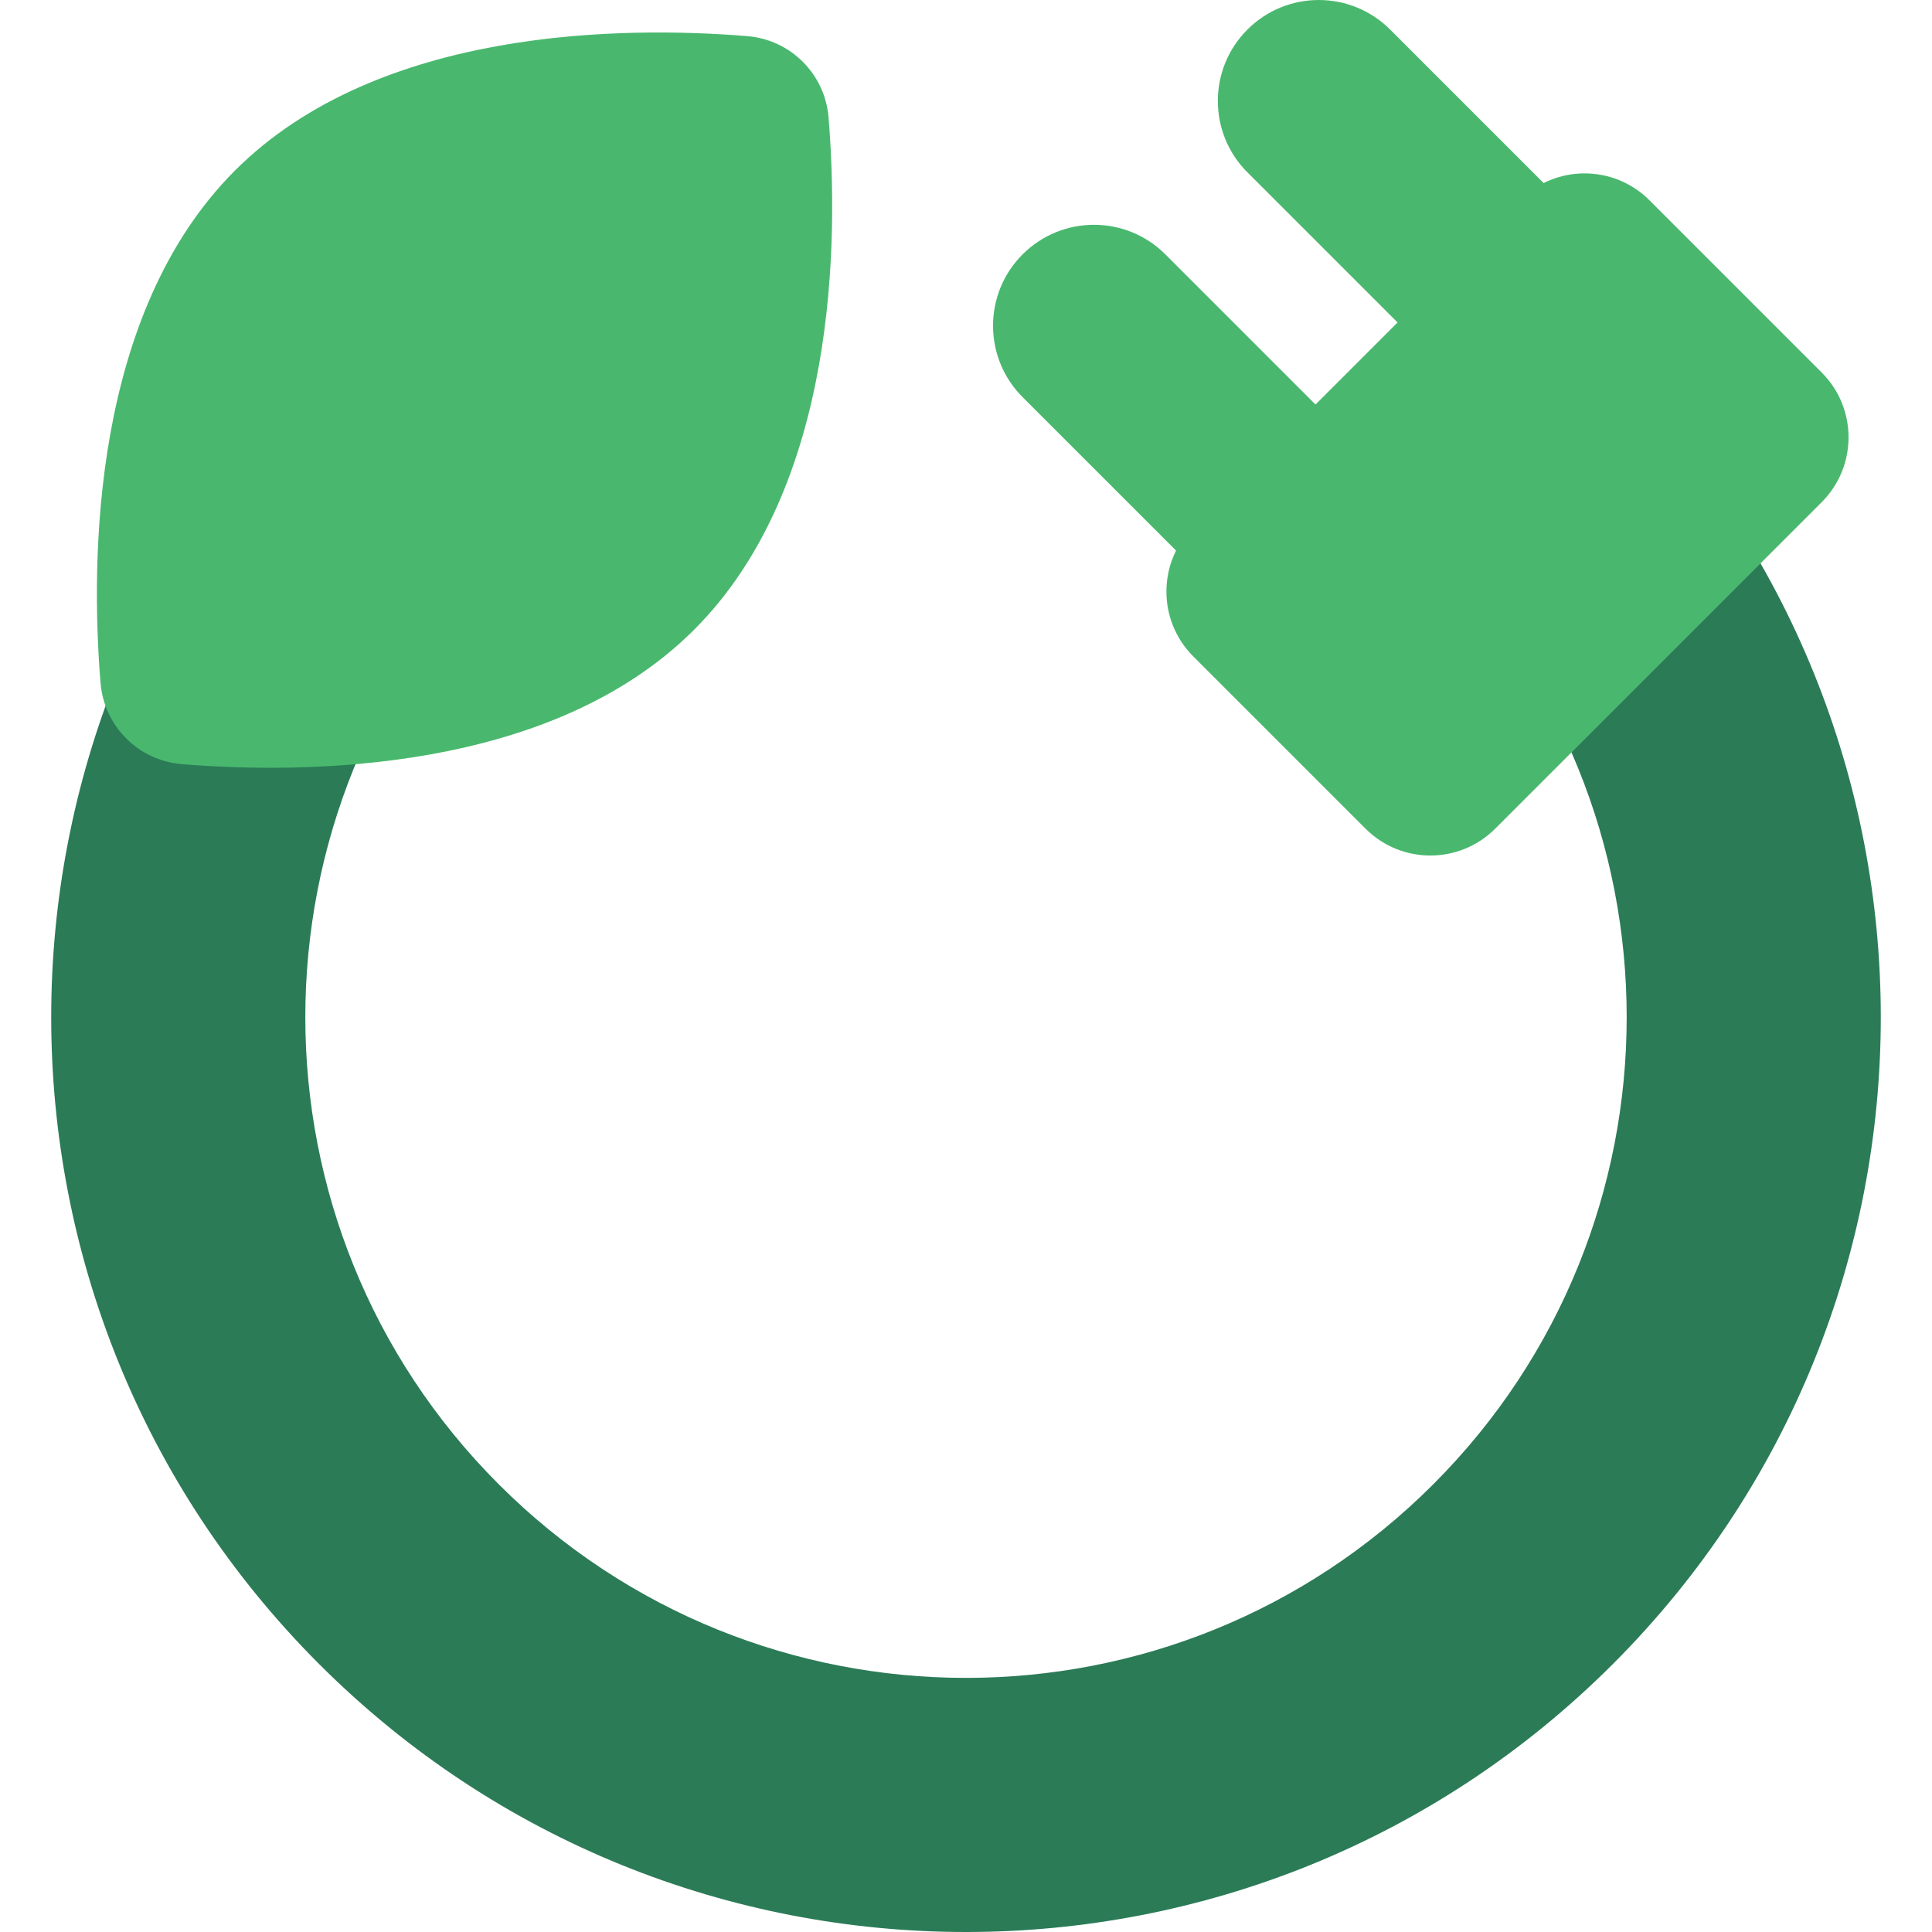
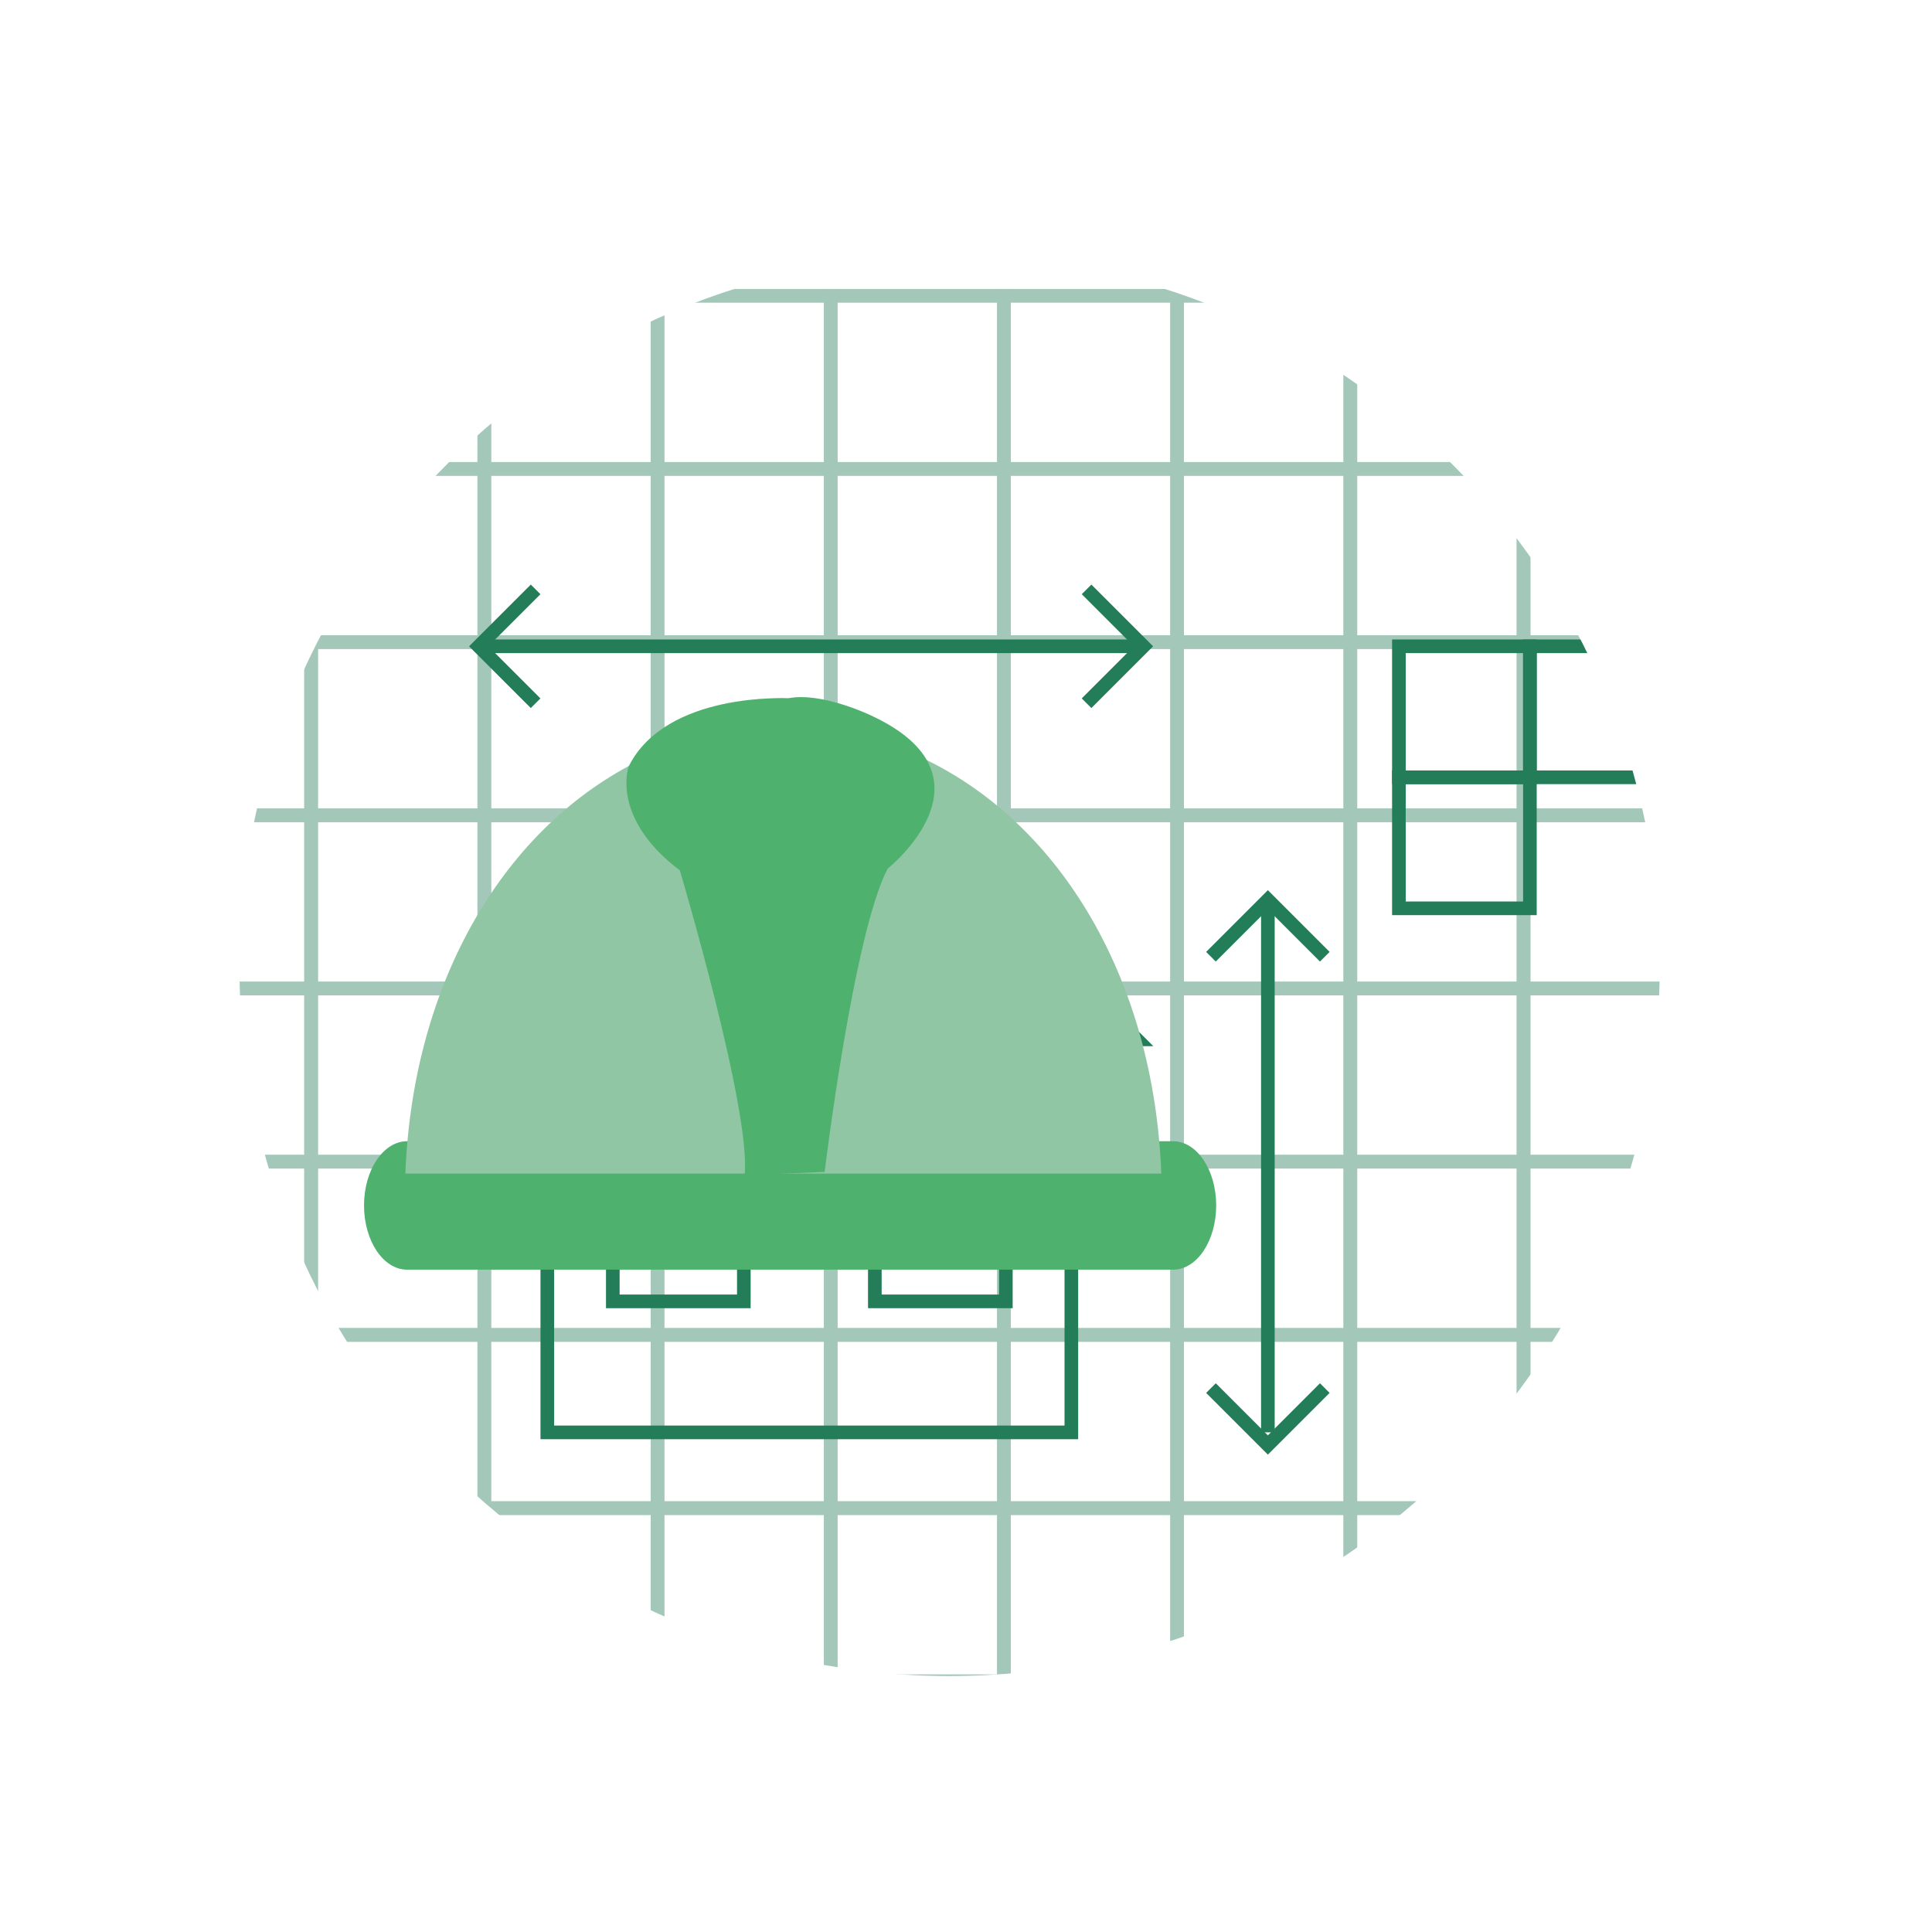
- <svg xmlns="http://www.w3.org/2000/svg" version="1.1" id="Layer_1" x="0px" y="0px" viewBox="0 0 336.67 336.67" style="enable-background:new 0 0 336.67 336.67;" xml:space="preserve">
-   <g id="XMLID_476_">
-     <path id="XMLID_35_" style="fill:#2B7B57;" d="M86.926,95.849c-44.961,44.961-44.961,117.858,0,162.819s117.858,44.961,162.819,0   s44.961-117.858,0-162.819l31.311-31.311c62.254,62.254,62.254,163.188,0,225.442s-163.188,62.254-225.442,0   s-62.254-163.188,0-225.442" />
-     <path id="XMLID_32_" style="fill:#49B86E;" d="M120.959,109.735c-25.026,25.026-68.012,25.156-89.266,23.426   c-7.568-0.616-13.56-6.607-14.176-14.176c-1.73-21.254-1.6-64.24,23.426-89.266s68.012-25.156,89.266-23.426   c7.568,0.616,13.56,6.607,14.176,14.176C146.115,41.722,145.985,84.709,120.959,109.735z" />
-     <g id="XMLID_477_">
-       <g id="XMLID_479_">
-         <g id="XMLID_481_">
-           <path id="XMLID_18_" style="fill:#49B86E;" d="M232.241,73.492l-24.877,24.877l-29.166-29.166c-6.87-6.87-6.87-18.007,0-24.877      l0,0c6.87-6.87,18.007-6.87,24.877,0L232.241,73.492z" />
+ <svg xmlns="http://www.w3.org/2000/svg" viewBox="0 0 708.662 708.662" height="708.662" width="708.662" xml:space="preserve" version="1.1" id="svg2">
+   <defs id="defs6">
+     <clipPath id="clipPath16" clipPathUnits="userSpaceOnUse">
+       <path id="path18" d="m 70.265,283.497 c 0,-115.092 93.299,-208.388 208.389,-208.388 l 0,0 c 115.089,0 208.389,93.296 208.389,208.388 l 0,0 c 0,115.09 -93.3,208.389 -208.389,208.39 l 0,0 c -115.09,0 -208.389,-93.3 -208.389,-208.39" />
+     </clipPath>
+     <clipPath id="clipPath24" clipPathUnits="userSpaceOnUse">
+       <path id="path26" d="m -12.362,482.162 613.911,0 0,-410.604 -613.911,0 0,410.604 z" />
+     </clipPath>
+     <clipPath id="clipPath282" clipPathUnits="userSpaceOnUse">
+       <path id="path284" d="m 0,566.93 566.93,0 L 566.93,0 0,0 0,566.93 Z" />
+     </clipPath>
+   </defs>
+   <g transform="matrix(1.25,0,0,-1.25,0,708.6625)" id="g10">
+     <g id="g12">
+       <g clip-path="url(#clipPath16)" id="g14">
+         <g id="g20">
+           <g id="g22" />
+           <g id="g28">
+             <g style="opacity:0.42" id="g30" clip-path="url(#clipPath24)">
+               <g id="g32" transform="translate(599.5488,73.5576)">
+                 <path id="path34" style="fill:none;stroke:#237d59;stroke-width:4;stroke-linecap:butt;stroke-linejoin:miter;stroke-miterlimit:10;stroke-dasharray:none;stroke-opacity:1" d="m 0,0 -609.911,0 0,406.604 L 0,406.604 0,0 Z" />
+               </g>
+               <path id="path36" style="fill:none;stroke:#237d59;stroke-width:4;stroke-linecap:butt;stroke-linejoin:miter;stroke-miterlimit:10;stroke-dasharray:none;stroke-opacity:1" d="m 40.468,429.336 -50.83,0 0,50.826 50.83,0 0,-50.826 z" />
+               <path id="path38" style="fill:none;stroke:#237d59;stroke-width:4;stroke-linecap:butt;stroke-linejoin:miter;stroke-miterlimit:10;stroke-dasharray:none;stroke-opacity:1" d="m 40.468,378.51 -50.83,0 0,50.827 50.83,0 0,-50.827 z" />
+               <path id="path40" style="fill:none;stroke:#237d59;stroke-width:4;stroke-linecap:butt;stroke-linejoin:miter;stroke-miterlimit:10;stroke-dasharray:none;stroke-opacity:1" d="m 40.468,327.687 -50.83,0 0,50.823 50.83,0 0,-50.823 z" />
+               <path id="path42" style="fill:none;stroke:#237d59;stroke-width:4;stroke-linecap:butt;stroke-linejoin:miter;stroke-miterlimit:10;stroke-dasharray:none;stroke-opacity:1" d="m 40.468,276.861 -50.83,0 0,50.826 50.83,0 0,-50.826 z" />
+               <path id="path44" style="fill:none;stroke:#237d59;stroke-width:4;stroke-linecap:butt;stroke-linejoin:miter;stroke-miterlimit:10;stroke-dasharray:none;stroke-opacity:1" d="m 40.468,226.034 -50.83,0 0,50.827 50.83,0 0,-50.827 z" />
+               <path id="path46" style="fill:none;stroke:#237d59;stroke-width:4;stroke-linecap:butt;stroke-linejoin:miter;stroke-miterlimit:10;stroke-dasharray:none;stroke-opacity:1" d="m 40.468,175.209 -50.83,0 0,50.825 50.83,0 0,-50.825 z" />
+               <path id="path48" style="fill:none;stroke:#237d59;stroke-width:4;stroke-linecap:butt;stroke-linejoin:miter;stroke-miterlimit:10;stroke-dasharray:none;stroke-opacity:1" d="m 40.468,124.383 -50.83,0 0,50.826 50.83,0 0,-50.826 z" />
+               <path id="path50" style="fill:none;stroke:#237d59;stroke-width:4;stroke-linecap:butt;stroke-linejoin:miter;stroke-miterlimit:10;stroke-dasharray:none;stroke-opacity:1" d="m 40.468,73.558 -50.83,0 0,50.825 50.83,0 0,-50.825 z" />
+               <path id="path52" style="fill:none;stroke:#237d59;stroke-width:4;stroke-linecap:butt;stroke-linejoin:miter;stroke-miterlimit:10;stroke-dasharray:none;stroke-opacity:1" d="m 91.293,429.336 -50.825,0 0,50.826 50.825,0 0,-50.826 z" />
+               <path id="path54" style="fill:none;stroke:#237d59;stroke-width:4;stroke-linecap:butt;stroke-linejoin:miter;stroke-miterlimit:10;stroke-dasharray:none;stroke-opacity:1" d="m 142.116,429.336 -50.823,0 0,50.826 50.823,0 0,-50.826 z" />
+               <path id="path56" style="fill:none;stroke:#237d59;stroke-width:4;stroke-linecap:butt;stroke-linejoin:miter;stroke-miterlimit:10;stroke-dasharray:none;stroke-opacity:1" d="m 192.942,429.336 -50.826,0 0,50.826 50.826,0 0,-50.826 z" />
+               <path id="path58" style="fill:none;stroke:#237d59;stroke-width:4;stroke-linecap:butt;stroke-linejoin:miter;stroke-miterlimit:10;stroke-dasharray:none;stroke-opacity:1" d="m 243.767,429.336 -50.824,0 0,50.826 50.824,0 0,-50.826 z" />
+               <path id="path60" style="fill:none;stroke:#237d59;stroke-width:4;stroke-linecap:butt;stroke-linejoin:miter;stroke-miterlimit:10;stroke-dasharray:none;stroke-opacity:1" d="m 294.596,429.336 -50.829,0 0,50.826 50.829,0 0,-50.826 z" />
+               <g id="g62" transform="translate(345.4189,480.1616)">
+                 <path id="path64" style="fill:none;stroke:#237d59;stroke-width:4;stroke-linecap:butt;stroke-linejoin:miter;stroke-miterlimit:10;stroke-dasharray:none;stroke-opacity:1" d="m 0,0 0,-50.825 -50.823,0 0,50.825 L 0,0 Z" />
+               </g>
+               <path id="path66" style="fill:none;stroke:#237d59;stroke-width:4;stroke-linecap:butt;stroke-linejoin:miter;stroke-miterlimit:10;stroke-dasharray:none;stroke-opacity:1" d="m 396.247,429.336 -50.828,0 0,50.825 50.828,0 0,-50.825 z" />
+               <path id="path68" style="fill:none;stroke:#237d59;stroke-width:4;stroke-linecap:butt;stroke-linejoin:miter;stroke-miterlimit:10;stroke-dasharray:none;stroke-opacity:1" d="m 447.074,429.336 -50.827,0 0,50.825 50.827,0 0,-50.825 z" />
+               <path id="path70" style="fill:none;stroke:#237d59;stroke-width:4;stroke-linecap:butt;stroke-linejoin:miter;stroke-miterlimit:10;stroke-dasharray:none;stroke-opacity:1" d="m 497.896,429.336 -50.821,0 0,50.825 50.821,0 0,-50.825 z" />
+               <path id="path72" style="fill:none;stroke:#237d59;stroke-width:4;stroke-linecap:butt;stroke-linejoin:miter;stroke-miterlimit:10;stroke-dasharray:none;stroke-opacity:1" d="m 548.729,429.336 -50.833,0 0,50.825 50.833,0 0,-50.825 z" />
+               <path id="path74" style="fill:none;stroke:#237d59;stroke-width:4;stroke-linecap:butt;stroke-linejoin:miter;stroke-miterlimit:10;stroke-dasharray:none;stroke-opacity:1" d="m 599.549,429.336 -50.82,0 0,50.825 50.82,0 0,-50.825 z" />
+               <path id="path76" style="fill:none;stroke:#237d59;stroke-width:4;stroke-linecap:butt;stroke-linejoin:miter;stroke-miterlimit:10;stroke-dasharray:none;stroke-opacity:1" d="m 91.293,378.51 -50.825,0 0,50.827 50.825,0 0,-50.827 z" />
+               <g id="g78" transform="translate(142.1162,429.3364)">
+                 <path id="path80" style="fill:none;stroke:#237d59;stroke-width:4;stroke-linecap:butt;stroke-linejoin:miter;stroke-miterlimit:10;stroke-dasharray:none;stroke-opacity:1" d="m 0,0 0,-50.827 -50.823,0 0,50.827 L 0,0 Z" />
+               </g>
+               <path id="path82" style="fill:none;stroke:#237d59;stroke-width:4;stroke-linecap:butt;stroke-linejoin:miter;stroke-miterlimit:10;stroke-dasharray:none;stroke-opacity:1" d="m 192.942,378.509 -50.826,0 0,50.827 50.826,0 0,-50.827 z" />
+               <path id="path84" style="fill:none;stroke:#237d59;stroke-width:4;stroke-linecap:butt;stroke-linejoin:miter;stroke-miterlimit:10;stroke-dasharray:none;stroke-opacity:1" d="m 243.767,378.509 -50.824,0 0,50.827 50.824,0 0,-50.827 z" />
+               <path id="path86" style="fill:none;stroke:#237d59;stroke-width:4;stroke-linecap:butt;stroke-linejoin:miter;stroke-miterlimit:10;stroke-dasharray:none;stroke-opacity:1" d="m 294.596,378.509 -50.829,0 0,50.827 50.829,0 0,-50.827 z" />
+               <path id="path88" style="fill:none;stroke:#237d59;stroke-width:4;stroke-linecap:butt;stroke-linejoin:miter;stroke-miterlimit:10;stroke-dasharray:none;stroke-opacity:1" d="m 345.419,378.509 -50.823,0 0,50.827 50.823,0 0,-50.827 z" />
+               <path id="path90" style="fill:none;stroke:#237d59;stroke-width:4;stroke-linecap:butt;stroke-linejoin:miter;stroke-miterlimit:10;stroke-dasharray:none;stroke-opacity:1" d="m 396.247,378.509 -50.828,0 0,50.827 50.828,0 0,-50.827 z" />
+               <path id="path92" style="fill:none;stroke:#237d59;stroke-width:4;stroke-linecap:butt;stroke-linejoin:miter;stroke-miterlimit:10;stroke-dasharray:none;stroke-opacity:1" d="m 447.074,378.509 -50.827,0 0,50.827 50.827,0 0,-50.827 z" />
+               <path id="path94" style="fill:none;stroke:#237d59;stroke-width:4;stroke-linecap:butt;stroke-linejoin:miter;stroke-miterlimit:10;stroke-dasharray:none;stroke-opacity:1" d="m 497.896,378.509 -50.821,0 0,50.827 50.821,0 0,-50.827 z" />
+               <path id="path96" style="fill:none;stroke:#237d59;stroke-width:4;stroke-linecap:butt;stroke-linejoin:miter;stroke-miterlimit:10;stroke-dasharray:none;stroke-opacity:1" d="m 548.729,378.509 -50.833,0 0,50.827 50.833,0 0,-50.827 z" />
+               <path id="path98" style="fill:none;stroke:#237d59;stroke-width:4;stroke-linecap:butt;stroke-linejoin:miter;stroke-miterlimit:10;stroke-dasharray:none;stroke-opacity:1" d="m 599.549,378.509 -50.82,0 0,50.827 50.82,0 0,-50.827 z" />
+               <path id="path100" style="fill:none;stroke:#237d59;stroke-width:4;stroke-linecap:butt;stroke-linejoin:miter;stroke-miterlimit:10;stroke-dasharray:none;stroke-opacity:1" d="m 91.293,327.687 -50.825,0 0,50.823 50.825,0 0,-50.823 z" />
+               <g id="g102" transform="translate(142.1162,378.5093)">
+                 <path id="path104" style="fill:none;stroke:#237d59;stroke-width:4;stroke-linecap:butt;stroke-linejoin:miter;stroke-miterlimit:10;stroke-dasharray:none;stroke-opacity:1" d="m 0,0 0,-50.822 -50.823,0 0,50.822 L 0,0 Z" />
+               </g>
+               <path id="path106" style="fill:none;stroke:#237d59;stroke-width:4;stroke-linecap:butt;stroke-linejoin:miter;stroke-miterlimit:10;stroke-dasharray:none;stroke-opacity:1" d="m 192.942,327.687 -50.826,0 0,50.822 50.826,0 0,-50.822 z" />
+               <path id="path108" style="fill:none;stroke:#237d59;stroke-width:4;stroke-linecap:butt;stroke-linejoin:miter;stroke-miterlimit:10;stroke-dasharray:none;stroke-opacity:1" d="m 243.767,327.687 -50.824,0 0,50.822 50.824,0 0,-50.822 z" />
+               <path id="path110" style="fill:none;stroke:#237d59;stroke-width:4;stroke-linecap:butt;stroke-linejoin:miter;stroke-miterlimit:10;stroke-dasharray:none;stroke-opacity:1" d="m 294.596,327.687 -50.829,0 0,50.822 50.829,0 0,-50.822 z" />
+               <path id="path112" style="fill:none;stroke:#237d59;stroke-width:4;stroke-linecap:butt;stroke-linejoin:miter;stroke-miterlimit:10;stroke-dasharray:none;stroke-opacity:1" d="m 345.419,327.687 -50.823,0 0,50.822 50.823,0 0,-50.822 z" />
+               <path id="path114" style="fill:none;stroke:#237d59;stroke-width:4;stroke-linecap:butt;stroke-linejoin:miter;stroke-miterlimit:10;stroke-dasharray:none;stroke-opacity:1" d="m 396.247,327.687 -50.828,0 0,50.822 50.828,0 0,-50.822 z" />
+               <path id="path116" style="fill:none;stroke:#237d59;stroke-width:4;stroke-linecap:butt;stroke-linejoin:miter;stroke-miterlimit:10;stroke-dasharray:none;stroke-opacity:1" d="m 447.074,327.687 -50.827,0 0,50.822 50.827,0 0,-50.822 z" />
+               <path id="path118" style="fill:none;stroke:#237d59;stroke-width:4;stroke-linecap:butt;stroke-linejoin:miter;stroke-miterlimit:10;stroke-dasharray:none;stroke-opacity:1" d="m 497.896,327.687 -50.821,0 0,50.822 50.821,0 0,-50.822 z" />
+               <path id="path120" style="fill:none;stroke:#237d59;stroke-width:4;stroke-linecap:butt;stroke-linejoin:miter;stroke-miterlimit:10;stroke-dasharray:none;stroke-opacity:1" d="m 548.729,327.687 -50.833,0 0,50.822 50.833,0 0,-50.822 z" />
+               <path id="path122" style="fill:none;stroke:#237d59;stroke-width:4;stroke-linecap:butt;stroke-linejoin:miter;stroke-miterlimit:10;stroke-dasharray:none;stroke-opacity:1" d="m 599.549,327.687 -50.82,0 0,50.822 50.82,0 0,-50.822 z" />
+               <path id="path124" style="fill:none;stroke:#237d59;stroke-width:4;stroke-linecap:butt;stroke-linejoin:miter;stroke-miterlimit:10;stroke-dasharray:none;stroke-opacity:1" d="m 91.293,276.861 -50.825,0 0,50.826 50.825,0 0,-50.826 z" />
+               <path id="path126" style="fill:none;stroke:#237d59;stroke-width:4;stroke-linecap:butt;stroke-linejoin:miter;stroke-miterlimit:10;stroke-dasharray:none;stroke-opacity:1" d="m 142.116,276.861 -50.823,0 0,50.826 50.823,0 0,-50.826 z" />
+               <path id="path128" style="fill:none;stroke:#237d59;stroke-width:4;stroke-linecap:butt;stroke-linejoin:miter;stroke-miterlimit:10;stroke-dasharray:none;stroke-opacity:1" d="m 192.942,276.861 -50.826,0 0,50.826 50.826,0 0,-50.826 z" />
+               <path id="path130" style="fill:none;stroke:#237d59;stroke-width:4;stroke-linecap:butt;stroke-linejoin:miter;stroke-miterlimit:10;stroke-dasharray:none;stroke-opacity:1" d="m 243.767,276.861 -50.824,0 0,50.826 50.824,0 0,-50.826 z" />
+               <path id="path132" style="fill:none;stroke:#237d59;stroke-width:4;stroke-linecap:butt;stroke-linejoin:miter;stroke-miterlimit:10;stroke-dasharray:none;stroke-opacity:1" d="m 294.596,276.861 -50.829,0 0,50.826 50.829,0 0,-50.826 z" />
+               <path id="path134" style="fill:none;stroke:#237d59;stroke-width:4;stroke-linecap:butt;stroke-linejoin:miter;stroke-miterlimit:10;stroke-dasharray:none;stroke-opacity:1" d="m 345.419,276.861 -50.823,0 0,50.826 50.823,0 0,-50.826 z" />
+               <path id="path136" style="fill:none;stroke:#237d59;stroke-width:4;stroke-linecap:butt;stroke-linejoin:miter;stroke-miterlimit:10;stroke-dasharray:none;stroke-opacity:1" d="m 396.247,276.861 -50.828,0 0,50.826 50.828,0 0,-50.826 z" />
+               <path id="path138" style="fill:none;stroke:#237d59;stroke-width:4;stroke-linecap:butt;stroke-linejoin:miter;stroke-miterlimit:10;stroke-dasharray:none;stroke-opacity:1" d="m 447.074,276.861 -50.827,0 0,50.826 50.827,0 0,-50.826 z" />
+               <path id="path140" style="fill:none;stroke:#237d59;stroke-width:4;stroke-linecap:butt;stroke-linejoin:miter;stroke-miterlimit:10;stroke-dasharray:none;stroke-opacity:1" d="m 497.896,276.861 -50.821,0 0,50.826 50.821,0 0,-50.826 z" />
+               <path id="path142" style="fill:none;stroke:#237d59;stroke-width:4;stroke-linecap:butt;stroke-linejoin:miter;stroke-miterlimit:10;stroke-dasharray:none;stroke-opacity:1" d="m 548.729,276.861 -50.833,0 0,50.826 50.833,0 0,-50.826 z" />
+               <path id="path144" style="fill:none;stroke:#237d59;stroke-width:4;stroke-linecap:butt;stroke-linejoin:miter;stroke-miterlimit:10;stroke-dasharray:none;stroke-opacity:1" d="m 599.549,276.861 -50.82,0 0,50.826 50.82,0 0,-50.826 z" />
+               <path id="path146" style="fill:none;stroke:#237d59;stroke-width:4;stroke-linecap:butt;stroke-linejoin:miter;stroke-miterlimit:10;stroke-dasharray:none;stroke-opacity:1" d="m 91.293,226.034 -50.825,0 0,50.827 50.825,0 0,-50.827 z" />
+               <path id="path148" style="fill:none;stroke:#237d59;stroke-width:4;stroke-linecap:butt;stroke-linejoin:miter;stroke-miterlimit:10;stroke-dasharray:none;stroke-opacity:1" d="m 142.116,226.034 -50.823,0 0,50.827 50.823,0 0,-50.827 z" />
+               <path id="path150" style="fill:none;stroke:#237d59;stroke-width:4;stroke-linecap:butt;stroke-linejoin:miter;stroke-miterlimit:10;stroke-dasharray:none;stroke-opacity:1" d="m 192.942,226.034 -50.826,0 0,50.827 50.826,0 0,-50.827 z" />
+               <path id="path152" style="fill:none;stroke:#237d59;stroke-width:4;stroke-linecap:butt;stroke-linejoin:miter;stroke-miterlimit:10;stroke-dasharray:none;stroke-opacity:1" d="m 243.767,226.034 -50.824,0 0,50.827 50.824,0 0,-50.827 z" />
+               <path id="path154" style="fill:none;stroke:#237d59;stroke-width:4;stroke-linecap:butt;stroke-linejoin:miter;stroke-miterlimit:10;stroke-dasharray:none;stroke-opacity:1" d="m 294.596,226.034 -50.829,0 0,50.827 50.829,0 0,-50.827 z" />
+               <path id="path156" style="fill:none;stroke:#237d59;stroke-width:4;stroke-linecap:butt;stroke-linejoin:miter;stroke-miterlimit:10;stroke-dasharray:none;stroke-opacity:1" d="m 345.419,226.034 -50.823,0 0,50.827 50.823,0 0,-50.827 z" />
+               <path id="path158" style="fill:none;stroke:#237d59;stroke-width:4;stroke-linecap:butt;stroke-linejoin:miter;stroke-miterlimit:10;stroke-dasharray:none;stroke-opacity:1" d="m 396.247,226.034 -50.828,0 0,50.827 50.828,0 0,-50.827 z" />
+               <path id="path160" style="fill:none;stroke:#237d59;stroke-width:4;stroke-linecap:butt;stroke-linejoin:miter;stroke-miterlimit:10;stroke-dasharray:none;stroke-opacity:1" d="m 447.074,226.034 -50.827,0 0,50.827 50.827,0 0,-50.827 z" />
+               <path id="path162" style="fill:none;stroke:#237d59;stroke-width:4;stroke-linecap:butt;stroke-linejoin:miter;stroke-miterlimit:10;stroke-dasharray:none;stroke-opacity:1" d="m 497.896,226.034 -50.821,0 0,50.827 50.821,0 0,-50.827 z" />
+               <path id="path164" style="fill:none;stroke:#237d59;stroke-width:4;stroke-linecap:butt;stroke-linejoin:miter;stroke-miterlimit:10;stroke-dasharray:none;stroke-opacity:1" d="m 548.729,226.034 -50.833,0 0,50.827 50.833,0 0,-50.827 z" />
+               <path id="path166" style="fill:none;stroke:#237d59;stroke-width:4;stroke-linecap:butt;stroke-linejoin:miter;stroke-miterlimit:10;stroke-dasharray:none;stroke-opacity:1" d="m 599.549,226.034 -50.82,0 0,50.827 50.82,0 0,-50.827 z" />
+               <path id="path168" style="fill:none;stroke:#237d59;stroke-width:4;stroke-linecap:butt;stroke-linejoin:miter;stroke-miterlimit:10;stroke-dasharray:none;stroke-opacity:1" d="m 91.293,175.209 -50.825,0 0,50.825 50.825,0 0,-50.825 z" />
+               <path id="path170" style="fill:none;stroke:#237d59;stroke-width:4;stroke-linecap:butt;stroke-linejoin:miter;stroke-miterlimit:10;stroke-dasharray:none;stroke-opacity:1" d="m 142.116,175.209 -50.823,0 0,50.825 50.823,0 0,-50.825 z" />
+               <path id="path172" style="fill:none;stroke:#237d59;stroke-width:4;stroke-linecap:butt;stroke-linejoin:miter;stroke-miterlimit:10;stroke-dasharray:none;stroke-opacity:1" d="m 192.942,175.209 -50.826,0 0,50.825 50.826,0 0,-50.825 z" />
+               <path id="path174" style="fill:none;stroke:#237d59;stroke-width:4;stroke-linecap:butt;stroke-linejoin:miter;stroke-miterlimit:10;stroke-dasharray:none;stroke-opacity:1" d="m 243.767,175.209 -50.824,0 0,50.825 50.824,0 0,-50.825 z" />
+               <path id="path176" style="fill:none;stroke:#237d59;stroke-width:4;stroke-linecap:butt;stroke-linejoin:miter;stroke-miterlimit:10;stroke-dasharray:none;stroke-opacity:1" d="m 294.596,175.209 -50.829,0 0,50.825 50.829,0 0,-50.825 z" />
+               <path id="path178" style="fill:none;stroke:#237d59;stroke-width:4;stroke-linecap:butt;stroke-linejoin:miter;stroke-miterlimit:10;stroke-dasharray:none;stroke-opacity:1" d="m 345.419,175.209 -50.823,0 0,50.825 50.823,0 0,-50.825 z" />
+               <path id="path180" style="fill:none;stroke:#237d59;stroke-width:4;stroke-linecap:butt;stroke-linejoin:miter;stroke-miterlimit:10;stroke-dasharray:none;stroke-opacity:1" d="m 396.247,175.209 -50.828,0 0,50.825 50.828,0 0,-50.825 z" />
+               <path id="path182" style="fill:none;stroke:#237d59;stroke-width:4;stroke-linecap:butt;stroke-linejoin:miter;stroke-miterlimit:10;stroke-dasharray:none;stroke-opacity:1" d="m 447.074,175.209 -50.827,0 0,50.825 50.827,0 0,-50.825 z" />
+               <path id="path184" style="fill:none;stroke:#237d59;stroke-width:4;stroke-linecap:butt;stroke-linejoin:miter;stroke-miterlimit:10;stroke-dasharray:none;stroke-opacity:1" d="m 497.896,175.209 -50.821,0 0,50.825 50.821,0 0,-50.825 z" />
+               <path id="path186" style="fill:none;stroke:#237d59;stroke-width:4;stroke-linecap:butt;stroke-linejoin:miter;stroke-miterlimit:10;stroke-dasharray:none;stroke-opacity:1" d="m 548.729,175.209 -50.833,0 0,50.825 50.833,0 0,-50.825 z" />
+               <path id="path188" style="fill:none;stroke:#237d59;stroke-width:4;stroke-linecap:butt;stroke-linejoin:miter;stroke-miterlimit:10;stroke-dasharray:none;stroke-opacity:1" d="m 599.549,175.209 -50.82,0 0,50.825 50.82,0 0,-50.825 z" />
+               <path id="path190" style="fill:none;stroke:#237d59;stroke-width:4;stroke-linecap:butt;stroke-linejoin:miter;stroke-miterlimit:10;stroke-dasharray:none;stroke-opacity:1" d="m 91.293,124.383 -50.825,0 0,50.826 50.825,0 0,-50.826 z" />
+               <g id="g192" transform="translate(142.1162,175.209)">
+                 <path id="path194" style="fill:none;stroke:#237d59;stroke-width:4;stroke-linecap:butt;stroke-linejoin:miter;stroke-miterlimit:10;stroke-dasharray:none;stroke-opacity:1" d="m 0,0 0,-50.827 -50.823,10e-4 0,50.826 L 0,0 Z" />
+               </g>
+               <path id="path196" style="fill:none;stroke:#237d59;stroke-width:4;stroke-linecap:butt;stroke-linejoin:miter;stroke-miterlimit:10;stroke-dasharray:none;stroke-opacity:1" d="m 192.942,124.382 -50.826,0 0,50.827 50.826,0 0,-50.827 z" />
+               <path id="path198" style="fill:none;stroke:#237d59;stroke-width:4;stroke-linecap:butt;stroke-linejoin:miter;stroke-miterlimit:10;stroke-dasharray:none;stroke-opacity:1" d="m 243.767,124.382 -50.824,0 0,50.827 50.824,0 0,-50.827 z" />
+               <path id="path200" style="fill:none;stroke:#237d59;stroke-width:4;stroke-linecap:butt;stroke-linejoin:miter;stroke-miterlimit:10;stroke-dasharray:none;stroke-opacity:1" d="m 294.596,124.382 -50.829,0 0,50.827 50.829,0 0,-50.827 z" />
+               <path id="path202" style="fill:none;stroke:#237d59;stroke-width:4;stroke-linecap:butt;stroke-linejoin:miter;stroke-miterlimit:10;stroke-dasharray:none;stroke-opacity:1" d="m 345.419,124.382 -50.823,0 0,50.827 50.823,0 0,-50.827 z" />
+               <path id="path204" style="fill:none;stroke:#237d59;stroke-width:4;stroke-linecap:butt;stroke-linejoin:miter;stroke-miterlimit:10;stroke-dasharray:none;stroke-opacity:1" d="m 396.247,124.382 -50.828,0 0,50.827 50.828,0 0,-50.827 z" />
+               <path id="path206" style="fill:none;stroke:#237d59;stroke-width:4;stroke-linecap:butt;stroke-linejoin:miter;stroke-miterlimit:10;stroke-dasharray:none;stroke-opacity:1" d="m 447.074,124.382 -50.827,0 0,50.827 50.827,0 0,-50.827 z" />
+               <path id="path208" style="fill:none;stroke:#237d59;stroke-width:4;stroke-linecap:butt;stroke-linejoin:miter;stroke-miterlimit:10;stroke-dasharray:none;stroke-opacity:1" d="m 497.896,124.382 -50.821,0 0,50.827 50.821,0 0,-50.827 z" />
+               <path id="path210" style="fill:none;stroke:#237d59;stroke-width:4;stroke-linecap:butt;stroke-linejoin:miter;stroke-miterlimit:10;stroke-dasharray:none;stroke-opacity:1" d="m 548.729,124.382 -50.833,0 0,50.827 50.833,0 0,-50.827 z" />
+               <path id="path212" style="fill:none;stroke:#237d59;stroke-width:4;stroke-linecap:butt;stroke-linejoin:miter;stroke-miterlimit:10;stroke-dasharray:none;stroke-opacity:1" d="m 599.549,124.382 -50.82,0 0,50.827 50.82,0 0,-50.827 z" />
+               <path id="path214" style="fill:none;stroke:#237d59;stroke-width:4;stroke-linecap:butt;stroke-linejoin:miter;stroke-miterlimit:10;stroke-dasharray:none;stroke-opacity:1" d="m 91.293,73.558 -50.825,0 0,50.825 50.825,0 0,-50.825 z" />
+               <g id="g216" transform="translate(142.1162,124.3818)">
+                 <path id="path218" style="fill:none;stroke:#237d59;stroke-width:4;stroke-linecap:butt;stroke-linejoin:miter;stroke-miterlimit:10;stroke-dasharray:none;stroke-opacity:1" d="m 0,0 0,-50.824 -50.823,0 0,50.825 L 0,0 Z" />
+               </g>
+               <path id="path220" style="fill:none;stroke:#237d59;stroke-width:4;stroke-linecap:butt;stroke-linejoin:miter;stroke-miterlimit:10;stroke-dasharray:none;stroke-opacity:1" d="m 192.942,73.558 -50.826,0 0,50.824 50.826,0 0,-50.824 z" />
+               <path id="path222" style="fill:none;stroke:#237d59;stroke-width:4;stroke-linecap:butt;stroke-linejoin:miter;stroke-miterlimit:10;stroke-dasharray:none;stroke-opacity:1" d="m 243.767,73.558 -50.824,0 0,50.824 50.824,0 0,-50.824 z" />
+               <path id="path224" style="fill:none;stroke:#237d59;stroke-width:4;stroke-linecap:butt;stroke-linejoin:miter;stroke-miterlimit:10;stroke-dasharray:none;stroke-opacity:1" d="m 294.596,73.558 -50.829,0 0,50.824 50.829,0 0,-50.824 z" />
+               <path id="path226" style="fill:none;stroke:#237d59;stroke-width:4;stroke-linecap:butt;stroke-linejoin:miter;stroke-miterlimit:10;stroke-dasharray:none;stroke-opacity:1" d="m 345.419,73.558 -50.823,0 0,50.824 50.823,0 0,-50.824 z" />
+               <path id="path228" style="fill:none;stroke:#237d59;stroke-width:4;stroke-linecap:butt;stroke-linejoin:miter;stroke-miterlimit:10;stroke-dasharray:none;stroke-opacity:1" d="m 396.247,73.558 -50.828,0 0,50.824 50.828,0 0,-50.824 z" />
+               <path id="path230" style="fill:none;stroke:#237d59;stroke-width:4;stroke-linecap:butt;stroke-linejoin:miter;stroke-miterlimit:10;stroke-dasharray:none;stroke-opacity:1" d="m 447.074,73.558 -50.827,0 0,50.824 50.827,0 0,-50.824 z" />
+               <path id="path232" style="fill:none;stroke:#237d59;stroke-width:4;stroke-linecap:butt;stroke-linejoin:miter;stroke-miterlimit:10;stroke-dasharray:none;stroke-opacity:1" d="m 497.896,73.558 -50.821,0 0,50.824 50.821,0 0,-50.824 z" />
+               <path id="path234" style="fill:none;stroke:#237d59;stroke-width:4;stroke-linecap:butt;stroke-linejoin:miter;stroke-miterlimit:10;stroke-dasharray:none;stroke-opacity:1" d="m 548.729,73.558 -50.833,0 0,50.824 50.833,0 0,-50.824 z" />
+               <path id="path236" style="fill:none;stroke:#237d59;stroke-width:4;stroke-linecap:butt;stroke-linejoin:miter;stroke-miterlimit:10;stroke-dasharray:none;stroke-opacity:1" d="m 599.549,73.558 -50.82,0 0,50.824 50.82,0 0,-50.824 z" />
+             </g>
+           </g>
        </g>
-         <g id="XMLID_482_">
-           <path id="XMLID_16_" style="fill:#49B86E;" d="M271.414,34.319l-24.877,24.877L217.371,30.03c-6.87-6.87-6.87-18.007,0-24.877      l0,0c6.87-6.87,18.007-6.87,24.877,0L271.414,34.319z" />
+         <path id="path238" style="fill:none;stroke:#237d59;stroke-width:4;stroke-linecap:butt;stroke-linejoin:miter;stroke-miterlimit:10;stroke-dasharray:none;stroke-opacity:1" d="m 314.378,146.61 -153.775,0 0,115.334 153.775,0 0,-115.334 z" />
+         <g transform="translate(141.3789,261.9443)" id="g240">
+           <path id="path242" style="fill:none;stroke:#237d59;stroke-width:4;stroke-linecap:butt;stroke-linejoin:miter;stroke-miterlimit:10;stroke-dasharray:none;stroke-opacity:1" d="M 0,0 192.224,0 96.112,96.111 0,0 Z" />
+         </g>
+         <g transform="translate(141.3789,377.2778)" id="g244">
+           <path id="path246" style="fill:none;stroke:#237d59;stroke-width:4;stroke-linecap:butt;stroke-linejoin:miter;stroke-miterlimit:10;stroke-dasharray:none;stroke-opacity:1" d="M 0,0 192.224,0" />
+         </g>
+         <g transform="translate(372.0479,300.3896)" id="g248">
+           <path id="path250" style="fill:none;stroke:#237d59;stroke-width:4;stroke-linecap:butt;stroke-linejoin:miter;stroke-miterlimit:10;stroke-dasharray:none;stroke-opacity:1" d="M 0,0 0,-153.779" />
+         </g>
+         <g transform="translate(318.8437,393.9795)" id="g252">
+           <path id="path254" style="fill:none;stroke:#237d59;stroke-width:4;stroke-linecap:butt;stroke-linejoin:miter;stroke-miterlimit:10;stroke-dasharray:none;stroke-opacity:1" d="M 0,0 16.702,-16.702 0,-33.405" />
+         </g>
+         <g transform="translate(157.1729,393.9795)" id="g256">
+           <path id="path258" style="fill:none;stroke:#237d59;stroke-width:4;stroke-linecap:butt;stroke-linejoin:miter;stroke-miterlimit:10;stroke-dasharray:none;stroke-opacity:1" d="M 0,0 -16.702,-16.702 0,-33.406" />
+         </g>
+         <g transform="translate(388.75,286.1895)" id="g260">
+           <path id="path262" style="fill:none;stroke:#237d59;stroke-width:4;stroke-linecap:butt;stroke-linejoin:miter;stroke-miterlimit:10;stroke-dasharray:none;stroke-opacity:1" d="M 0,0 -16.702,16.702 -33.405,0" />
+         </g>
+         <g transform="translate(388.75,159.6074)" id="g264">
+           <path id="path266" style="fill:none;stroke:#237d59;stroke-width:4;stroke-linecap:butt;stroke-linejoin:miter;stroke-miterlimit:10;stroke-dasharray:none;stroke-opacity:1" d="M 0,0 -16.702,-16.702 -33.405,0" />
+         </g>
+         <path id="path268" style="fill:none;stroke:#237d59;stroke-width:4;stroke-linecap:butt;stroke-linejoin:miter;stroke-miterlimit:10;stroke-dasharray:none;stroke-opacity:1" d="m 218.271,185.054 -38.447,0 0,38.444 38.447,0 0,-38.444 z" />
+         <path id="path270" style="fill:none;stroke:#237d59;stroke-width:4;stroke-linecap:butt;stroke-linejoin:miter;stroke-miterlimit:10;stroke-dasharray:none;stroke-opacity:1" d="m 295.159,185.054 -38.445,0 0,38.444 38.445,0 0,-38.444 z" />
+         <path id="path272" style="fill:none;stroke:#237d59;stroke-width:4;stroke-linecap:butt;stroke-linejoin:miter;stroke-miterlimit:10;stroke-dasharray:none;stroke-opacity:1" d="m 448.936,338.833 -38.442,0 0,38.445 38.442,0 0,-38.445 z" />
+         <path id="path274" style="fill:none;stroke:#237d59;stroke-width:4;stroke-linecap:butt;stroke-linejoin:miter;stroke-miterlimit:10;stroke-dasharray:none;stroke-opacity:1" d="m 487.382,338.833 -38.446,0 0,38.445 38.446,0 0,-38.445 z" />
+         <path id="path276" style="fill:none;stroke:#237d59;stroke-width:4;stroke-linecap:butt;stroke-linejoin:miter;stroke-miterlimit:10;stroke-dasharray:none;stroke-opacity:1" d="m 448.936,300.39 -38.442,0 0,38.443 38.442,0 0,-38.443 z" />
+       </g>
+     </g>
+     <g id="g278">
+       <g clip-path="url(#clipPath282)" id="g280">
+         <g transform="translate(356.8799,213.2051)" id="g286">
+           <path id="path288" style="fill:#4eb26e;fill-opacity:1;fill-rule:nonzero;stroke:none" d="m 0,0 c 0,-10.406 -5.663,-18.852 -12.65,-18.852 l -224.758,0 c -6.987,0 -12.651,8.446 -12.651,18.854 0,10.405 5.664,18.842 12.651,18.842 l 224.758,0 C -5.663,18.844 0,10.407 0,0" />
+         </g>
+         <g transform="translate(271.8945,343.916)" id="g290">
+           <path id="path292" style="fill:#91c6a5;fill-opacity:1;fill-rule:nonzero;stroke:none" d="m 0,0 c 0.262,-11.708 -11.835,-26.033 -17.208,-40.711 -7.116,-19.434 -12.396,-39.854 -12.396,-60.452 l -4.51,0 c 0.048,20.741 5.102,41.85 12.106,61.411 5.068,14.17 27.101,37.866 11.5,48.467 -7.919,5.381 -20.208,9.173 -30.128,9.382 -0.452,0.026 -0.934,-0.005 -1.397,0 -0.457,-0.005 -0.942,0.026 -1.386,0.005 l -0.005,-0.005 c -9.921,-0.209 -22.208,-4.001 -30.126,-9.382 -15.603,-10.601 6.431,-34.297 11.498,-48.467 7,-19.561 12.056,-40.67 12.107,-61.411 l -4.393,0 c 0,20.598 -5.421,40.964 -12.394,60.452 -4.586,12.82 -18.097,28.739 -17.21,40.711 -39.513,-19.33 -66.8,-64.49 -69,-121.366 l 221.822,0 C 66.683,-64.49 39.517,-19.33 0,0" />
+         </g>
+         <g transform="translate(231.2588,362.0127)" id="g294">
+           <path id="path296" style="fill:#4eb26e;fill-opacity:1;fill-rule:nonzero;stroke:none" d="m 0,0 c 0,0 -35.776,2.022 -46.776,-19.978 0,0 -5.5,-15 15,-30.5 0,0 21.074,-70.782 19,-89.5 l 23.5,1 c 0,0 8.5,70 18.5,89 0,0 34,27 -5,45 0,0 -14.448,6.956 -24.224,4.978" />
        </g>
      </g>
-       <path id="XMLID_6_" style="fill:#49B86E;" d="M317.448,87.508l-56.895,56.895c-6.24,6.24-16.357,6.24-22.596,0l-30.017-30.017    c-6.24-6.24-6.24-16.357,0-22.596l56.895-56.895c6.24-6.24,16.357-6.24,22.596,0l30.017,30.017    C323.687,71.151,323.687,81.268,317.448,87.508z" />
    </g>
  </g>
-   <g>
- </g>
-   <g>
- </g>
-   <g>
- </g>
-   <g>
- </g>
-   <g>
- </g>
-   <g>
- </g>
-   <g>
- </g>
-   <g>
- </g>
-   <g>
- </g>
-   <g>
- </g>
-   <g>
- </g>
-   <g>
- </g>
-   <g>
- </g>
-   <g>
- </g>
-   <g>
- </g>
</svg>
